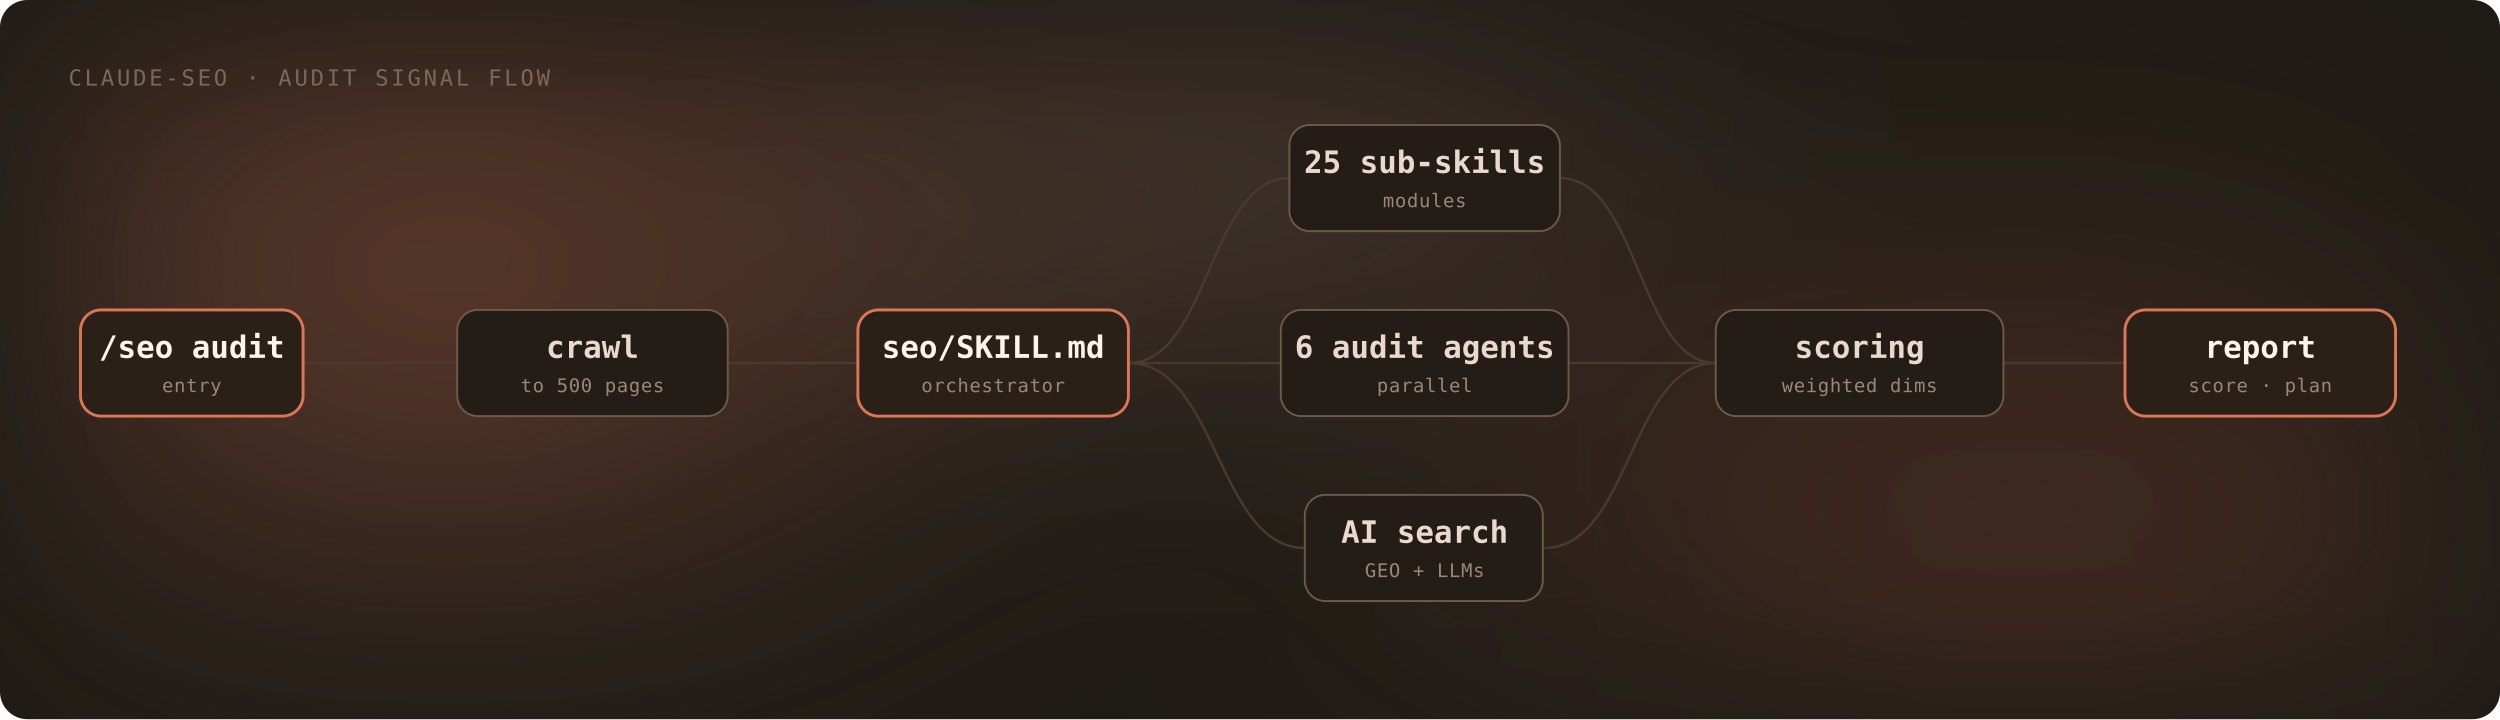
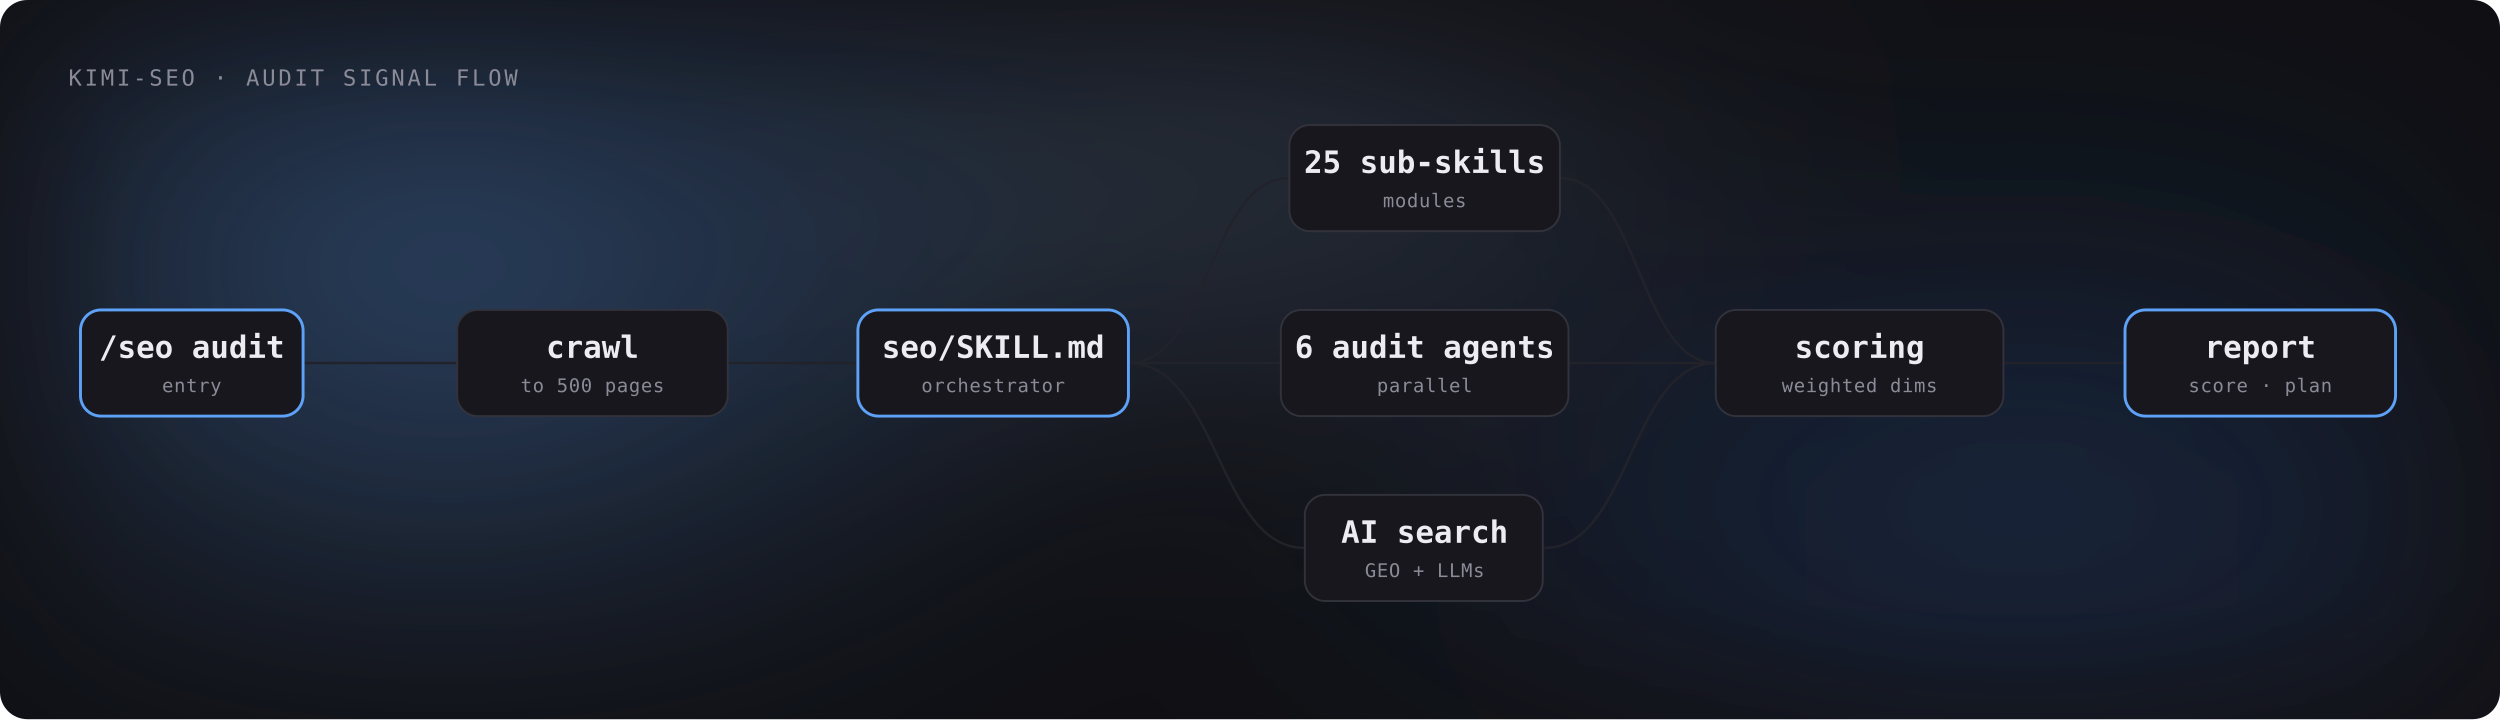
<svg xmlns="http://www.w3.org/2000/svg" viewBox="0 0 1460 420" width="100%" preserveAspectRatio="xMidYMid meet" role="img" aria-label="Kimi SEO audit signal flow: /seo audit enters, crawls the site, fans out through the orchestrator to 25 sub-skills, 6 parallel audit agents, and AI-search analysis, converges through scoring, and ripens into a prioritized report.">
  <defs>
    <filter id="glow" x="-70%" y="-70%" width="240%" height="240%">
      <feGaussianBlur stdDeviation="3.6" />
    </filter>
    <filter id="aurora" x="-50%" y="-50%" width="200%" height="200%">
      <feGaussianBlur stdDeviation="75" />
    </filter>
    <radialGradient id="auWarm" cx="50%" cy="50%" r="50%">
-       <stop offset="0%" stop-color="#D97757" stop-opacity="0.40" />
-       <stop offset="100%" stop-color="#D97757" stop-opacity="0" />
+       <stop offset="0%" stop-color="#5ea2f7" stop-opacity="0.40" />
+       <stop offset="100%" stop-color="#5ea2f7" stop-opacity="0" />
    </radialGradient>
    <radialGradient id="auEmber" cx="50%" cy="50%" r="50%">
-       <stop offset="0%" stop-color="#B85C3C" stop-opacity="0.30" />
-       <stop offset="100%" stop-color="#B85C3C" stop-opacity="0" />
+       <stop offset="0%" stop-color="#2f6bc0" stop-opacity="0.30" />
+       <stop offset="100%" stop-color="#2f6bc0" stop-opacity="0" />
    </radialGradient>
    <radialGradient id="auAmber" cx="50%" cy="50%" r="50%">
-       <stop offset="0%" stop-color="#F5B095" stop-opacity="0.22" />
-       <stop offset="100%" stop-color="#F5B095" stop-opacity="0" />
+       <stop offset="0%" stop-color="#9ecbff" stop-opacity="0.22" />
+       <stop offset="100%" stop-color="#9ecbff" stop-opacity="0" />
    </radialGradient>
  </defs>
-   <rect width="1460" height="420" rx="16" fill="#1F1B16" />
+   <rect width="1460" height="420" rx="16" fill="#101014" />
  <g filter="url(#aurora)" opacity="0.95">
    <ellipse cx="260" cy="150" rx="420" ry="270" fill="url(#auWarm)">
      <animateTransform attributeName="transform" type="translate" values="0 0;58 26;0 0" dur="24s" repeatCount="indefinite" />
    </ellipse>
    <ellipse cx="1180" cy="330" rx="440" ry="280" fill="url(#auEmber)">
      <animateTransform attributeName="transform" type="translate" values="0 0;-48 -20;0 0" dur="30s" repeatCount="indefinite" />
    </ellipse>
    <ellipse cx="720" cy="80" rx="340" ry="200" fill="url(#auAmber)">
      <animateTransform attributeName="transform" type="translate" values="0 0;30 34;0 0" dur="27s" repeatCount="indefinite" />
    </ellipse>
  </g>
-   <text x="40" y="50" font-family="'JetBrains Mono','Cascadia Mono','Menlo',monospace" font-size="13" fill="#7d6857" letter-spacing="1.6">CLAUDE-SEO · AUDIT SIGNAL FLOW</text>
-   <path d="M177,212 L267,212" fill="none" stroke="#4a3a2e" stroke-width="1.4" />
-   <path d="M425,212 L501,212" fill="none" stroke="#4a3a2e" stroke-width="1.4" />
-   <path d="M659,212 C706,212 706,104 753,104" fill="none" stroke="#4a3a2e" stroke-width="1.4" />
-   <path d="M659,212 L748,212" fill="none" stroke="#4a3a2e" stroke-width="1.4" />
-   <path d="M659,212 C711,212 711,320 762,320" fill="none" stroke="#4a3a2e" stroke-width="1.4" />
-   <path d="M911,104 C957,104 957,212 1002,212" fill="none" stroke="#4a3a2e" stroke-width="1.4" />
-   <path d="M916,212 L1002,212" fill="none" stroke="#4a3a2e" stroke-width="1.4" />
-   <path d="M902,320 C952,320 952,212 1002,212" fill="none" stroke="#4a3a2e" stroke-width="1.4" />
-   <path d="M1170,212 L1241,212" fill="none" stroke="#4a3a2e" stroke-width="1.4" />
+   <text x="40" y="50" font-family="'JetBrains Mono','Cascadia Mono','Menlo',monospace" font-size="13" fill="#8b8b98" letter-spacing="1.6">KIMI-SEO · AUDIT SIGNAL FLOW</text>
+   <path d="M177,212 L267,212" fill="none" stroke="#22222a" stroke-width="1.4" />
+   <path d="M425,212 L501,212" fill="none" stroke="#22222a" stroke-width="1.4" />
+   <path d="M659,212 C706,212 706,104 753,104" fill="none" stroke="#22222a" stroke-width="1.4" />
+   <path d="M659,212 L748,212" fill="none" stroke="#22222a" stroke-width="1.4" />
+   <path d="M659,212 C711,212 711,320 762,320" fill="none" stroke="#22222a" stroke-width="1.4" />
+   <path d="M911,104 C957,104 957,212 1002,212" fill="none" stroke="#22222a" stroke-width="1.4" />
+   <path d="M916,212 L1002,212" fill="none" stroke="#22222a" stroke-width="1.4" />
+   <path d="M902,320 C952,320 952,212 1002,212" fill="none" stroke="#22222a" stroke-width="1.4" />
+   <path d="M1170,212 L1241,212" fill="none" stroke="#22222a" stroke-width="1.4" />
  <g>
-     <rect x="47" y="181" width="130" height="62" rx="12" fill="#2a2018" stroke="#D97757" stroke-width="1.7" />
-     <rect x="47" y="181" width="130" height="62" rx="12" fill="none" stroke="#D97757" stroke-width="2.6" filter="url(#glow)" opacity="0">
+     <rect x="47" y="181" width="130" height="62" rx="12" fill="#17171d" stroke="#5ea2f7" stroke-width="1.7" />
+     <rect x="47" y="181" width="130" height="62" rx="12" fill="none" stroke="#5ea2f7" stroke-width="2.6" filter="url(#glow)" opacity="0">
      <animate attributeName="opacity" dur="6.0s" repeatCount="indefinite" keyTimes="0;0.000;0.020;0.130;1" values="0;0;0.95;0;0" />
    </rect>
-     <text x="112" y="209" text-anchor="middle" font-family="'JetBrains Mono','Cascadia Mono','Menlo',monospace" font-size="18" font-weight="600" fill="#FFF3EC">/seo audit</text>
-     <text x="112" y="229" text-anchor="middle" font-family="'JetBrains Mono','Cascadia Mono','Menlo',monospace" font-size="11" fill="#9c8675" letter-spacing="0.4">entry</text>
+     <text x="112" y="209" text-anchor="middle" font-family="'JetBrains Mono','Cascadia Mono','Menlo',monospace" font-size="18" font-weight="600" fill="#ececf1">/seo audit</text>
+     <text x="112" y="229" text-anchor="middle" font-family="'JetBrains Mono','Cascadia Mono','Menlo',monospace" font-size="11" fill="#8b8b98" letter-spacing="0.4">entry</text>
  </g>
  <g>
-     <rect x="267" y="181" width="158" height="62" rx="12" fill="#241d17" stroke="#6f5a48" stroke-width="1.1" />
-     <rect x="267" y="181" width="158" height="62" rx="12" fill="none" stroke="#D97757" stroke-width="2.6" filter="url(#glow)" opacity="0">
+     <rect x="267" y="181" width="158" height="62" rx="12" fill="#17171d" stroke="#32323c" stroke-width="1.1" />
+     <rect x="267" y="181" width="158" height="62" rx="12" fill="none" stroke="#5ea2f7" stroke-width="2.6" filter="url(#glow)" opacity="0">
      <animate attributeName="opacity" dur="6.0s" repeatCount="indefinite" keyTimes="0;0.090;0.140;0.250;1" values="0;0;0.95;0;0" />
    </rect>
-     <text x="346" y="209" text-anchor="middle" font-family="'JetBrains Mono','Cascadia Mono','Menlo',monospace" font-size="18" font-weight="600" fill="#EAD9CC">crawl</text>
-     <text x="346" y="229" text-anchor="middle" font-family="'JetBrains Mono','Cascadia Mono','Menlo',monospace" font-size="11" fill="#9c8675" letter-spacing="0.4">to 500 pages</text>
+     <text x="346" y="209" text-anchor="middle" font-family="'JetBrains Mono','Cascadia Mono','Menlo',monospace" font-size="18" font-weight="600" fill="#ececf1">crawl</text>
+     <text x="346" y="229" text-anchor="middle" font-family="'JetBrains Mono','Cascadia Mono','Menlo',monospace" font-size="11" fill="#8b8b98" letter-spacing="0.4">to 500 pages</text>
  </g>
  <g>
-     <rect x="501" y="181" width="158" height="62" rx="12" fill="#2a2018" stroke="#D97757" stroke-width="1.7" />
-     <rect x="501" y="181" width="158" height="62" rx="12" fill="none" stroke="#D97757" stroke-width="2.6" filter="url(#glow)" opacity="0">
+     <rect x="501" y="181" width="158" height="62" rx="12" fill="#17171d" stroke="#5ea2f7" stroke-width="1.7" />
+     <rect x="501" y="181" width="158" height="62" rx="12" fill="none" stroke="#5ea2f7" stroke-width="2.6" filter="url(#glow)" opacity="0">
      <animate attributeName="opacity" dur="6.0s" repeatCount="indefinite" keyTimes="0;0.250;0.300;0.410;1" values="0;0;0.95;0;0" />
    </rect>
-     <text x="580" y="209" text-anchor="middle" font-family="'JetBrains Mono','Cascadia Mono','Menlo',monospace" font-size="18" font-weight="600" fill="#FFF3EC">seo/SKILL.md</text>
-     <text x="580" y="229" text-anchor="middle" font-family="'JetBrains Mono','Cascadia Mono','Menlo',monospace" font-size="11" fill="#9c8675" letter-spacing="0.4">orchestrator</text>
+     <text x="580" y="209" text-anchor="middle" font-family="'JetBrains Mono','Cascadia Mono','Menlo',monospace" font-size="18" font-weight="600" fill="#ececf1">seo/SKILL.md</text>
+     <text x="580" y="229" text-anchor="middle" font-family="'JetBrains Mono','Cascadia Mono','Menlo',monospace" font-size="11" fill="#8b8b98" letter-spacing="0.4">orchestrator</text>
  </g>
  <g>
-     <rect x="753" y="73" width="158" height="62" rx="12" fill="#241d17" stroke="#6f5a48" stroke-width="1.1" />
-     <rect x="753" y="73" width="158" height="62" rx="12" fill="none" stroke="#D97757" stroke-width="2.6" filter="url(#glow)" opacity="0">
+     <rect x="753" y="73" width="158" height="62" rx="12" fill="#17171d" stroke="#32323c" stroke-width="1.1" />
+     <rect x="753" y="73" width="158" height="62" rx="12" fill="none" stroke="#5ea2f7" stroke-width="2.6" filter="url(#glow)" opacity="0">
      <animate attributeName="opacity" dur="6.0s" repeatCount="indefinite" keyTimes="0;0.410;0.460;0.570;1" values="0;0;0.95;0;0" />
    </rect>
-     <text x="832" y="101" text-anchor="middle" font-family="'JetBrains Mono','Cascadia Mono','Menlo',monospace" font-size="18" font-weight="600" fill="#EAD9CC">25 sub-skills</text>
-     <text x="832" y="121" text-anchor="middle" font-family="'JetBrains Mono','Cascadia Mono','Menlo',monospace" font-size="11" fill="#9c8675" letter-spacing="0.4">modules</text>
+     <text x="832" y="101" text-anchor="middle" font-family="'JetBrains Mono','Cascadia Mono','Menlo',monospace" font-size="18" font-weight="600" fill="#ececf1">25 sub-skills</text>
+     <text x="832" y="121" text-anchor="middle" font-family="'JetBrains Mono','Cascadia Mono','Menlo',monospace" font-size="11" fill="#8b8b98" letter-spacing="0.4">modules</text>
  </g>
  <g>
-     <rect x="748" y="181" width="168" height="62" rx="12" fill="#241d17" stroke="#6f5a48" stroke-width="1.1" />
-     <rect x="748" y="181" width="168" height="62" rx="12" fill="none" stroke="#D97757" stroke-width="2.6" filter="url(#glow)" opacity="0">
+     <rect x="748" y="181" width="168" height="62" rx="12" fill="#17171d" stroke="#32323c" stroke-width="1.1" />
+     <rect x="748" y="181" width="168" height="62" rx="12" fill="none" stroke="#5ea2f7" stroke-width="2.6" filter="url(#glow)" opacity="0">
      <animate attributeName="opacity" dur="6.0s" repeatCount="indefinite" keyTimes="0;0.410;0.460;0.570;1" values="0;0;0.95;0;0" />
    </rect>
-     <text x="832" y="209" text-anchor="middle" font-family="'JetBrains Mono','Cascadia Mono','Menlo',monospace" font-size="18" font-weight="600" fill="#EAD9CC">6 audit agents</text>
-     <text x="832" y="229" text-anchor="middle" font-family="'JetBrains Mono','Cascadia Mono','Menlo',monospace" font-size="11" fill="#9c8675" letter-spacing="0.4">parallel</text>
+     <text x="832" y="209" text-anchor="middle" font-family="'JetBrains Mono','Cascadia Mono','Menlo',monospace" font-size="18" font-weight="600" fill="#ececf1">6 audit agents</text>
+     <text x="832" y="229" text-anchor="middle" font-family="'JetBrains Mono','Cascadia Mono','Menlo',monospace" font-size="11" fill="#8b8b98" letter-spacing="0.4">parallel</text>
  </g>
  <g>
-     <rect x="762" y="289" width="139" height="62" rx="12" fill="#241d17" stroke="#6f5a48" stroke-width="1.1" />
-     <rect x="762" y="289" width="139" height="62" rx="12" fill="none" stroke="#D97757" stroke-width="2.6" filter="url(#glow)" opacity="0">
+     <rect x="762" y="289" width="139" height="62" rx="12" fill="#17171d" stroke="#32323c" stroke-width="1.1" />
+     <rect x="762" y="289" width="139" height="62" rx="12" fill="none" stroke="#5ea2f7" stroke-width="2.6" filter="url(#glow)" opacity="0">
      <animate attributeName="opacity" dur="6.0s" repeatCount="indefinite" keyTimes="0;0.410;0.460;0.570;1" values="0;0;0.95;0;0" />
    </rect>
-     <text x="832" y="317" text-anchor="middle" font-family="'JetBrains Mono','Cascadia Mono','Menlo',monospace" font-size="18" font-weight="600" fill="#EAD9CC">AI search</text>
-     <text x="832" y="337" text-anchor="middle" font-family="'JetBrains Mono','Cascadia Mono','Menlo',monospace" font-size="11" fill="#9c8675" letter-spacing="0.4">GEO + LLMs</text>
+     <text x="832" y="317" text-anchor="middle" font-family="'JetBrains Mono','Cascadia Mono','Menlo',monospace" font-size="18" font-weight="600" fill="#ececf1">AI search</text>
+     <text x="832" y="337" text-anchor="middle" font-family="'JetBrains Mono','Cascadia Mono','Menlo',monospace" font-size="11" fill="#8b8b98" letter-spacing="0.4">GEO + LLMs</text>
  </g>
  <g>
-     <rect x="1002" y="181" width="168" height="62" rx="12" fill="#241d17" stroke="#6f5a48" stroke-width="1.1" />
-     <rect x="1002" y="181" width="168" height="62" rx="12" fill="none" stroke="#D97757" stroke-width="2.6" filter="url(#glow)" opacity="0">
+     <rect x="1002" y="181" width="168" height="62" rx="12" fill="#17171d" stroke="#32323c" stroke-width="1.1" />
+     <rect x="1002" y="181" width="168" height="62" rx="12" fill="none" stroke="#5ea2f7" stroke-width="2.6" filter="url(#glow)" opacity="0">
      <animate attributeName="opacity" dur="6.0s" repeatCount="indefinite" keyTimes="0;0.610;0.660;0.770;1" values="0;0;0.95;0;0" />
    </rect>
-     <text x="1086" y="209" text-anchor="middle" font-family="'JetBrains Mono','Cascadia Mono','Menlo',monospace" font-size="18" font-weight="600" fill="#EAD9CC">scoring</text>
-     <text x="1086" y="229" text-anchor="middle" font-family="'JetBrains Mono','Cascadia Mono','Menlo',monospace" font-size="11" fill="#9c8675" letter-spacing="0.4">weighted dims</text>
+     <text x="1086" y="209" text-anchor="middle" font-family="'JetBrains Mono','Cascadia Mono','Menlo',monospace" font-size="18" font-weight="600" fill="#ececf1">scoring</text>
+     <text x="1086" y="229" text-anchor="middle" font-family="'JetBrains Mono','Cascadia Mono','Menlo',monospace" font-size="11" fill="#8b8b98" letter-spacing="0.4">weighted dims</text>
  </g>
  <g>
-     <rect x="1241" y="181" width="158" height="62" rx="12" fill="#2a2018" stroke="#D97757" stroke-width="1.7" />
-     <rect x="1241" y="181" width="158" height="62" rx="12" fill="none" stroke="#D97757" stroke-width="2.6" filter="url(#glow)" opacity="0">
+     <rect x="1241" y="181" width="158" height="62" rx="12" fill="#17171d" stroke="#5ea2f7" stroke-width="1.7" />
+     <rect x="1241" y="181" width="158" height="62" rx="12" fill="none" stroke="#5ea2f7" stroke-width="2.6" filter="url(#glow)" opacity="0">
      <animate attributeName="opacity" dur="6.0s" repeatCount="indefinite" keyTimes="0;0.750;0.800;0.910;1" values="0;0;0.95;0;0" />
    </rect>
-     <text x="1320" y="209" text-anchor="middle" font-family="'JetBrains Mono','Cascadia Mono','Menlo',monospace" font-size="18" font-weight="600" fill="#FFF3EC">report</text>
-     <text x="1320" y="229" text-anchor="middle" font-family="'JetBrains Mono','Cascadia Mono','Menlo',monospace" font-size="11" fill="#9c8675" letter-spacing="0.4">score · plan</text>
+     <text x="1320" y="209" text-anchor="middle" font-family="'JetBrains Mono','Cascadia Mono','Menlo',monospace" font-size="18" font-weight="600" fill="#ececf1">report</text>
+     <text x="1320" y="229" text-anchor="middle" font-family="'JetBrains Mono','Cascadia Mono','Menlo',monospace" font-size="11" fill="#8b8b98" letter-spacing="0.4">score · plan</text>
  </g>
-   <circle r="10" fill="#D97757" filter="url(#glow)" opacity="0">
+   <circle r="10" fill="#5ea2f7" filter="url(#glow)" opacity="0">
    <animateMotion dur="6.0s" repeatCount="indefinite" calcMode="linear" keyTimes="0;0.038;0.158;1" keyPoints="0;0;1;1" path="M177,212 L267,212" />
    <animate attributeName="opacity" dur="6.0s" repeatCount="indefinite" keyTimes="0;0.028;0.058;0.138;0.158;1" values="0;0;0.28;0.28;0;0" />
  </circle>
-   <circle r="5.5" fill="#D97757" filter="url(#glow)" opacity="0">
+   <circle r="5.5" fill="#5ea2f7" filter="url(#glow)" opacity="0">
    <animateMotion dur="6.0s" repeatCount="indefinite" calcMode="linear" keyTimes="0;0.020;0.140;1" keyPoints="0;0;1;1" path="M177,212 L267,212" />
    <animate attributeName="opacity" dur="6.0s" repeatCount="indefinite" keyTimes="0;0.010;0.040;0.120;0.140;1" values="0;0;1;1;0;0" />
    <animate attributeName="r" values="5;6.5;5" dur="1.4s" repeatCount="indefinite" />
  </circle>
-   <circle r="10" fill="#D97757" filter="url(#glow)" opacity="0">
+   <circle r="10" fill="#5ea2f7" filter="url(#glow)" opacity="0">
    <animateMotion dur="6.0s" repeatCount="indefinite" calcMode="linear" keyTimes="0;0.158;0.318;1" keyPoints="0;0;1;1" path="M425,212 L501,212" />
    <animate attributeName="opacity" dur="6.0s" repeatCount="indefinite" keyTimes="0;0.148;0.178;0.298;0.318;1" values="0;0;0.28;0.28;0;0" />
  </circle>
-   <circle r="5.5" fill="#D97757" filter="url(#glow)" opacity="0">
+   <circle r="5.5" fill="#5ea2f7" filter="url(#glow)" opacity="0">
    <animateMotion dur="6.0s" repeatCount="indefinite" calcMode="linear" keyTimes="0;0.140;0.300;1" keyPoints="0;0;1;1" path="M425,212 L501,212" />
    <animate attributeName="opacity" dur="6.0s" repeatCount="indefinite" keyTimes="0;0.130;0.160;0.280;0.300;1" values="0;0;1;1;0;0" />
    <animate attributeName="r" values="5;6.5;5" dur="1.4s" repeatCount="indefinite" />
  </circle>
-   <circle r="10" fill="#D97757" filter="url(#glow)" opacity="0">
+   <circle r="10" fill="#5ea2f7" filter="url(#glow)" opacity="0">
    <animateMotion dur="6.0s" repeatCount="indefinite" calcMode="linear" keyTimes="0;0.338;0.478;1" keyPoints="0;0;1;1" path="M659,212 C706,212 706,104 753,104" />
    <animate attributeName="opacity" dur="6.0s" repeatCount="indefinite" keyTimes="0;0.328;0.358;0.458;0.478;1" values="0;0;0.28;0.28;0;0" />
  </circle>
-   <circle r="5.5" fill="#D97757" filter="url(#glow)" opacity="0">
+   <circle r="5.5" fill="#5ea2f7" filter="url(#glow)" opacity="0">
    <animateMotion dur="6.0s" repeatCount="indefinite" calcMode="linear" keyTimes="0;0.320;0.460;1" keyPoints="0;0;1;1" path="M659,212 C706,212 706,104 753,104" />
    <animate attributeName="opacity" dur="6.0s" repeatCount="indefinite" keyTimes="0;0.310;0.340;0.440;0.460;1" values="0;0;1;1;0;0" />
    <animate attributeName="r" values="5;6.5;5" dur="1.4s" repeatCount="indefinite" />
  </circle>
-   <circle r="10" fill="#D97757" filter="url(#glow)" opacity="0">
+   <circle r="10" fill="#5ea2f7" filter="url(#glow)" opacity="0">
    <animateMotion dur="6.0s" repeatCount="indefinite" calcMode="linear" keyTimes="0;0.338;0.478;1" keyPoints="0;0;1;1" path="M659,212 L748,212" />
    <animate attributeName="opacity" dur="6.0s" repeatCount="indefinite" keyTimes="0;0.328;0.358;0.458;0.478;1" values="0;0;0.28;0.28;0;0" />
  </circle>
-   <circle r="5.5" fill="#D97757" filter="url(#glow)" opacity="0">
+   <circle r="5.5" fill="#5ea2f7" filter="url(#glow)" opacity="0">
    <animateMotion dur="6.0s" repeatCount="indefinite" calcMode="linear" keyTimes="0;0.320;0.460;1" keyPoints="0;0;1;1" path="M659,212 L748,212" />
    <animate attributeName="opacity" dur="6.0s" repeatCount="indefinite" keyTimes="0;0.310;0.340;0.440;0.460;1" values="0;0;1;1;0;0" />
    <animate attributeName="r" values="5;6.5;5" dur="1.4s" repeatCount="indefinite" />
  </circle>
-   <circle r="10" fill="#D97757" filter="url(#glow)" opacity="0">
+   <circle r="10" fill="#5ea2f7" filter="url(#glow)" opacity="0">
    <animateMotion dur="6.0s" repeatCount="indefinite" calcMode="linear" keyTimes="0;0.338;0.478;1" keyPoints="0;0;1;1" path="M659,212 C711,212 711,320 762,320" />
    <animate attributeName="opacity" dur="6.0s" repeatCount="indefinite" keyTimes="0;0.328;0.358;0.458;0.478;1" values="0;0;0.28;0.28;0;0" />
  </circle>
-   <circle r="5.5" fill="#D97757" filter="url(#glow)" opacity="0">
+   <circle r="5.5" fill="#5ea2f7" filter="url(#glow)" opacity="0">
    <animateMotion dur="6.0s" repeatCount="indefinite" calcMode="linear" keyTimes="0;0.320;0.460;1" keyPoints="0;0;1;1" path="M659,212 C711,212 711,320 762,320" />
    <animate attributeName="opacity" dur="6.0s" repeatCount="indefinite" keyTimes="0;0.310;0.340;0.440;0.460;1" values="0;0;1;1;0;0" />
    <animate attributeName="r" values="5;6.5;5" dur="1.4s" repeatCount="indefinite" />
  </circle>
-   <circle r="10" fill="#D97757" filter="url(#glow)" opacity="0">
+   <circle r="10" fill="#5ea2f7" filter="url(#glow)" opacity="0">
    <animateMotion dur="6.0s" repeatCount="indefinite" calcMode="linear" keyTimes="0;0.518;0.678;1" keyPoints="0;0;1;1" path="M911,104 C957,104 957,212 1002,212" />
    <animate attributeName="opacity" dur="6.0s" repeatCount="indefinite" keyTimes="0;0.508;0.538;0.658;0.678;1" values="0;0;0.28;0.28;0;0" />
  </circle>
-   <circle r="5.5" fill="#D97757" filter="url(#glow)" opacity="0">
+   <circle r="5.5" fill="#5ea2f7" filter="url(#glow)" opacity="0">
    <animateMotion dur="6.0s" repeatCount="indefinite" calcMode="linear" keyTimes="0;0.500;0.660;1" keyPoints="0;0;1;1" path="M911,104 C957,104 957,212 1002,212" />
    <animate attributeName="opacity" dur="6.0s" repeatCount="indefinite" keyTimes="0;0.490;0.520;0.640;0.660;1" values="0;0;1;1;0;0" />
    <animate attributeName="r" values="5;6.5;5" dur="1.4s" repeatCount="indefinite" />
  </circle>
-   <circle r="10" fill="#D97757" filter="url(#glow)" opacity="0">
+   <circle r="10" fill="#5ea2f7" filter="url(#glow)" opacity="0">
    <animateMotion dur="6.0s" repeatCount="indefinite" calcMode="linear" keyTimes="0;0.518;0.678;1" keyPoints="0;0;1;1" path="M916,212 L1002,212" />
    <animate attributeName="opacity" dur="6.0s" repeatCount="indefinite" keyTimes="0;0.508;0.538;0.658;0.678;1" values="0;0;0.28;0.28;0;0" />
  </circle>
-   <circle r="5.5" fill="#D97757" filter="url(#glow)" opacity="0">
+   <circle r="5.5" fill="#5ea2f7" filter="url(#glow)" opacity="0">
    <animateMotion dur="6.0s" repeatCount="indefinite" calcMode="linear" keyTimes="0;0.500;0.660;1" keyPoints="0;0;1;1" path="M916,212 L1002,212" />
    <animate attributeName="opacity" dur="6.0s" repeatCount="indefinite" keyTimes="0;0.490;0.520;0.640;0.660;1" values="0;0;1;1;0;0" />
    <animate attributeName="r" values="5;6.5;5" dur="1.4s" repeatCount="indefinite" />
  </circle>
-   <circle r="10" fill="#D97757" filter="url(#glow)" opacity="0">
+   <circle r="10" fill="#5ea2f7" filter="url(#glow)" opacity="0">
    <animateMotion dur="6.0s" repeatCount="indefinite" calcMode="linear" keyTimes="0;0.518;0.678;1" keyPoints="0;0;1;1" path="M902,320 C952,320 952,212 1002,212" />
    <animate attributeName="opacity" dur="6.0s" repeatCount="indefinite" keyTimes="0;0.508;0.538;0.658;0.678;1" values="0;0;0.28;0.28;0;0" />
  </circle>
-   <circle r="5.5" fill="#D97757" filter="url(#glow)" opacity="0">
+   <circle r="5.5" fill="#5ea2f7" filter="url(#glow)" opacity="0">
    <animateMotion dur="6.0s" repeatCount="indefinite" calcMode="linear" keyTimes="0;0.500;0.660;1" keyPoints="0;0;1;1" path="M902,320 C952,320 952,212 1002,212" />
    <animate attributeName="opacity" dur="6.0s" repeatCount="indefinite" keyTimes="0;0.490;0.520;0.640;0.660;1" values="0;0;1;1;0;0" />
    <animate attributeName="r" values="5;6.5;5" dur="1.4s" repeatCount="indefinite" />
  </circle>
-   <circle r="10" fill="#D97757" filter="url(#glow)" opacity="0">
+   <circle r="10" fill="#5ea2f7" filter="url(#glow)" opacity="0">
    <animateMotion dur="6.0s" repeatCount="indefinite" calcMode="linear" keyTimes="0;0.678;0.818;1" keyPoints="0;0;1;1" path="M1170,212 L1241,212" />
    <animate attributeName="opacity" dur="6.0s" repeatCount="indefinite" keyTimes="0;0.668;0.698;0.798;0.818;1" values="0;0;0.28;0.28;0;0" />
  </circle>
-   <circle r="5.5" fill="#D97757" filter="url(#glow)" opacity="0">
+   <circle r="5.5" fill="#5ea2f7" filter="url(#glow)" opacity="0">
    <animateMotion dur="6.0s" repeatCount="indefinite" calcMode="linear" keyTimes="0;0.660;0.800;1" keyPoints="0;0;1;1" path="M1170,212 L1241,212" />
    <animate attributeName="opacity" dur="6.0s" repeatCount="indefinite" keyTimes="0;0.650;0.680;0.780;0.800;1" values="0;0;1;1;0;0" />
    <animate attributeName="r" values="5;6.5;5" dur="1.4s" repeatCount="indefinite" />
  </circle>
</svg>
